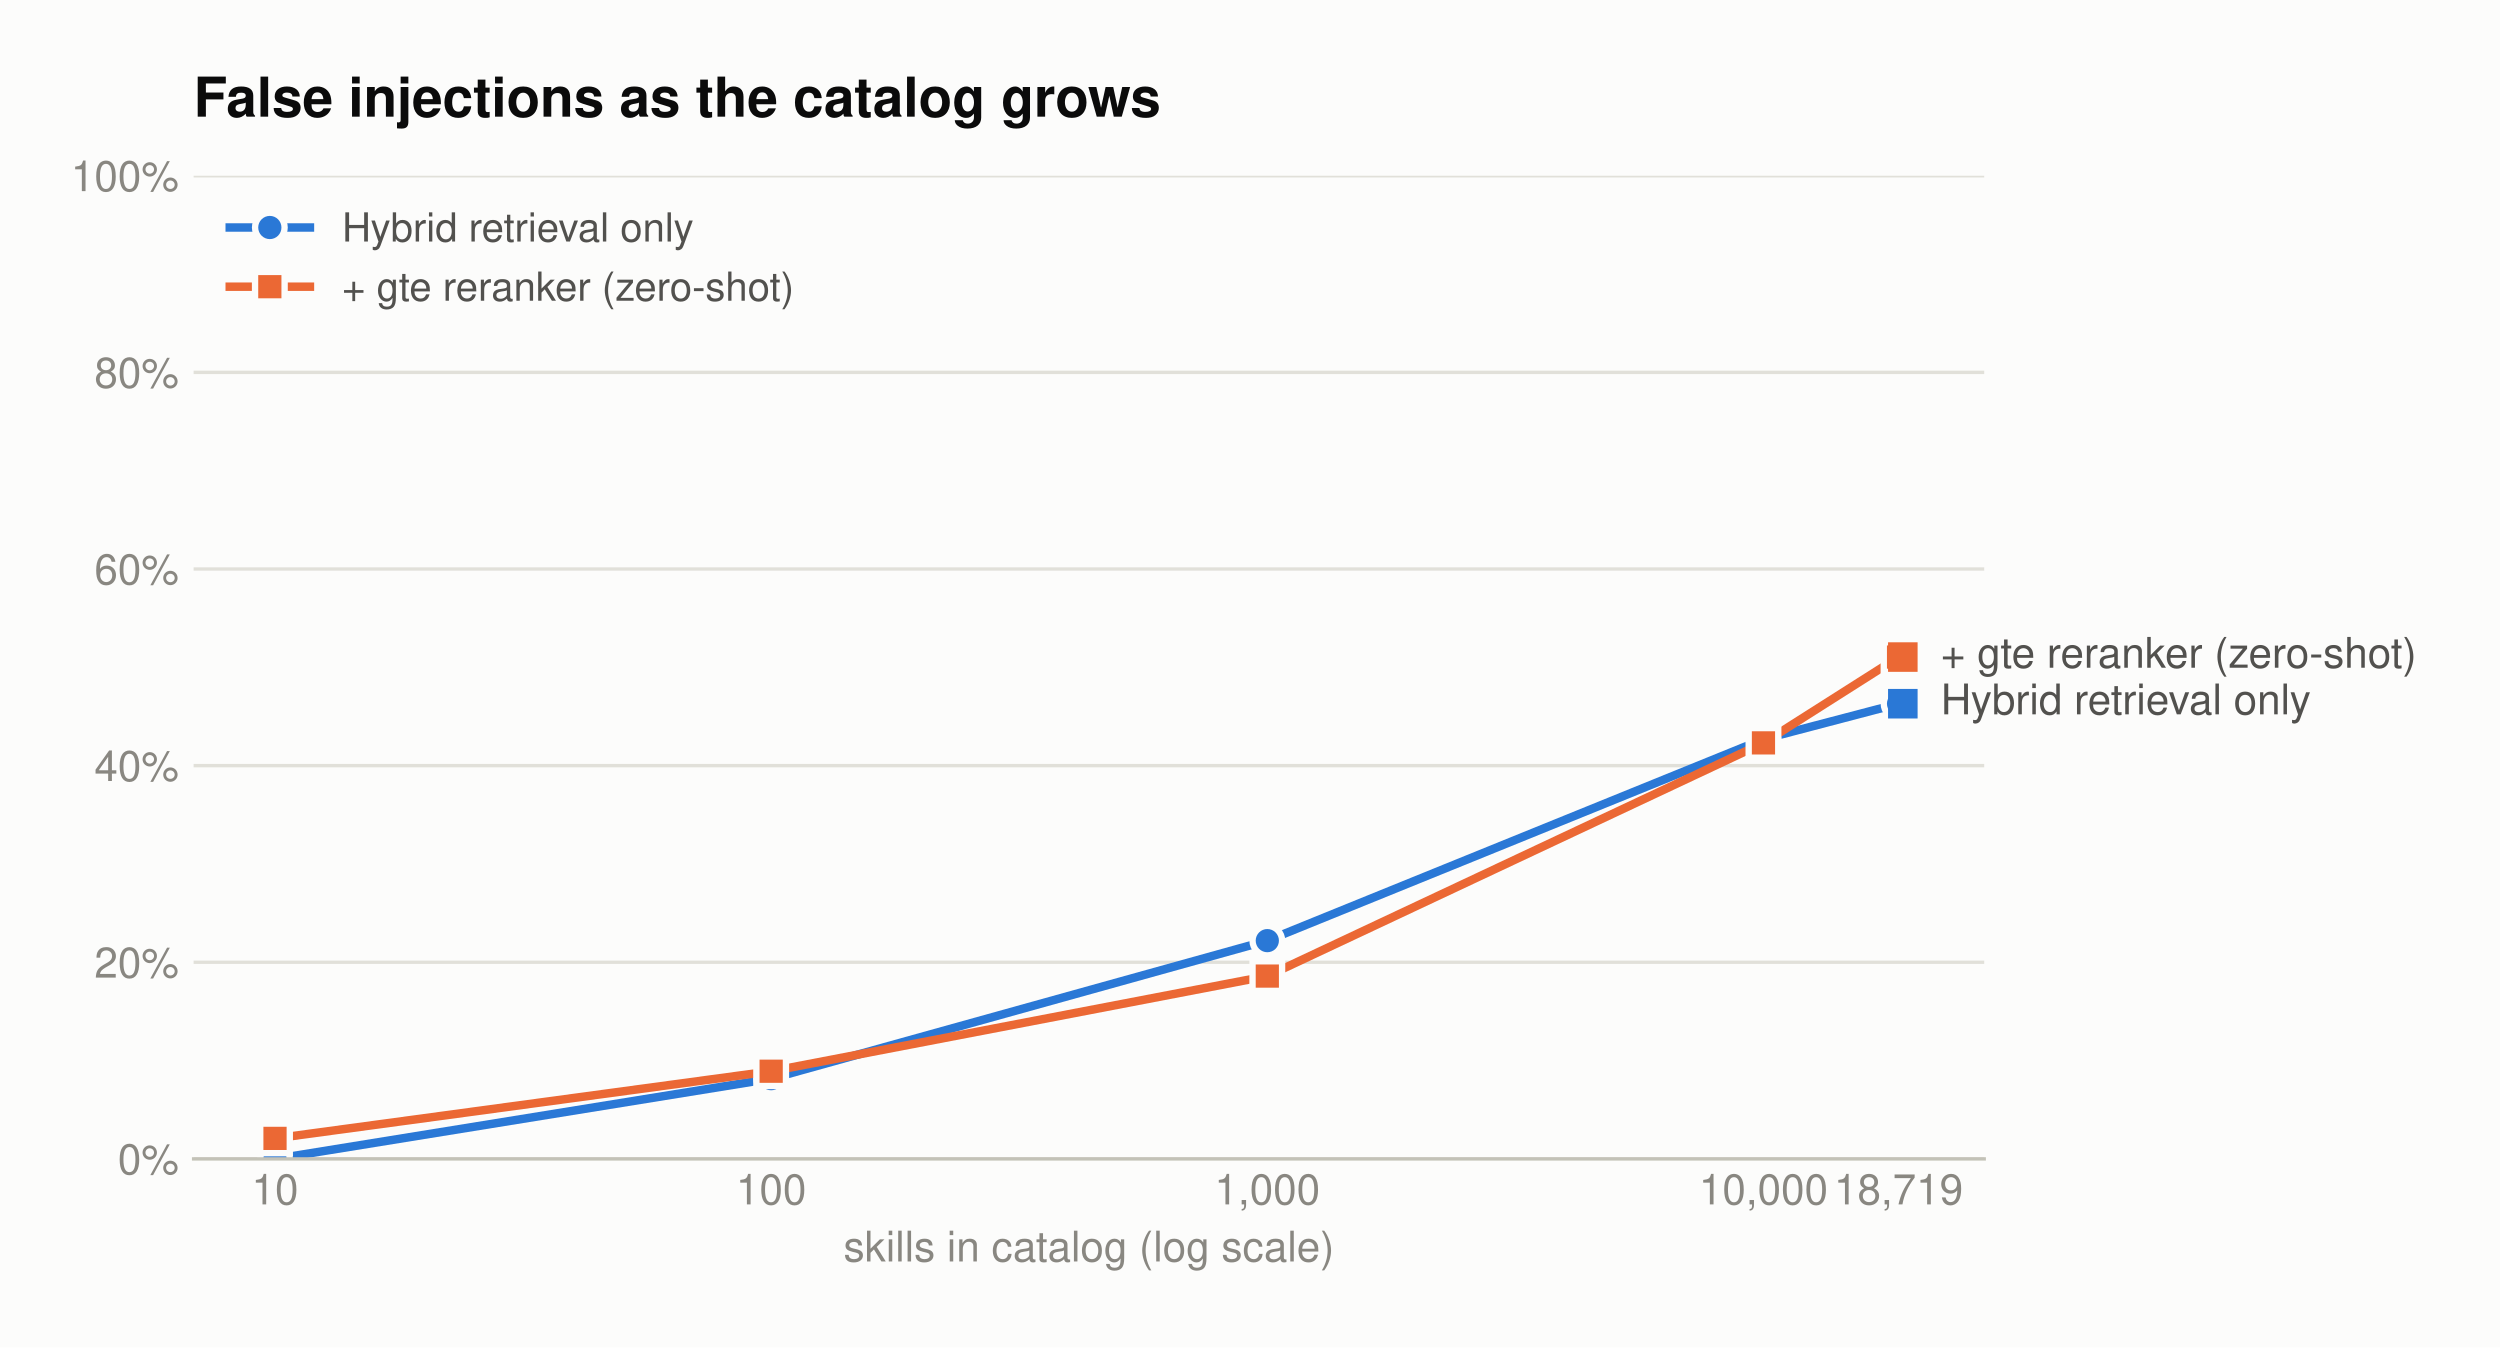
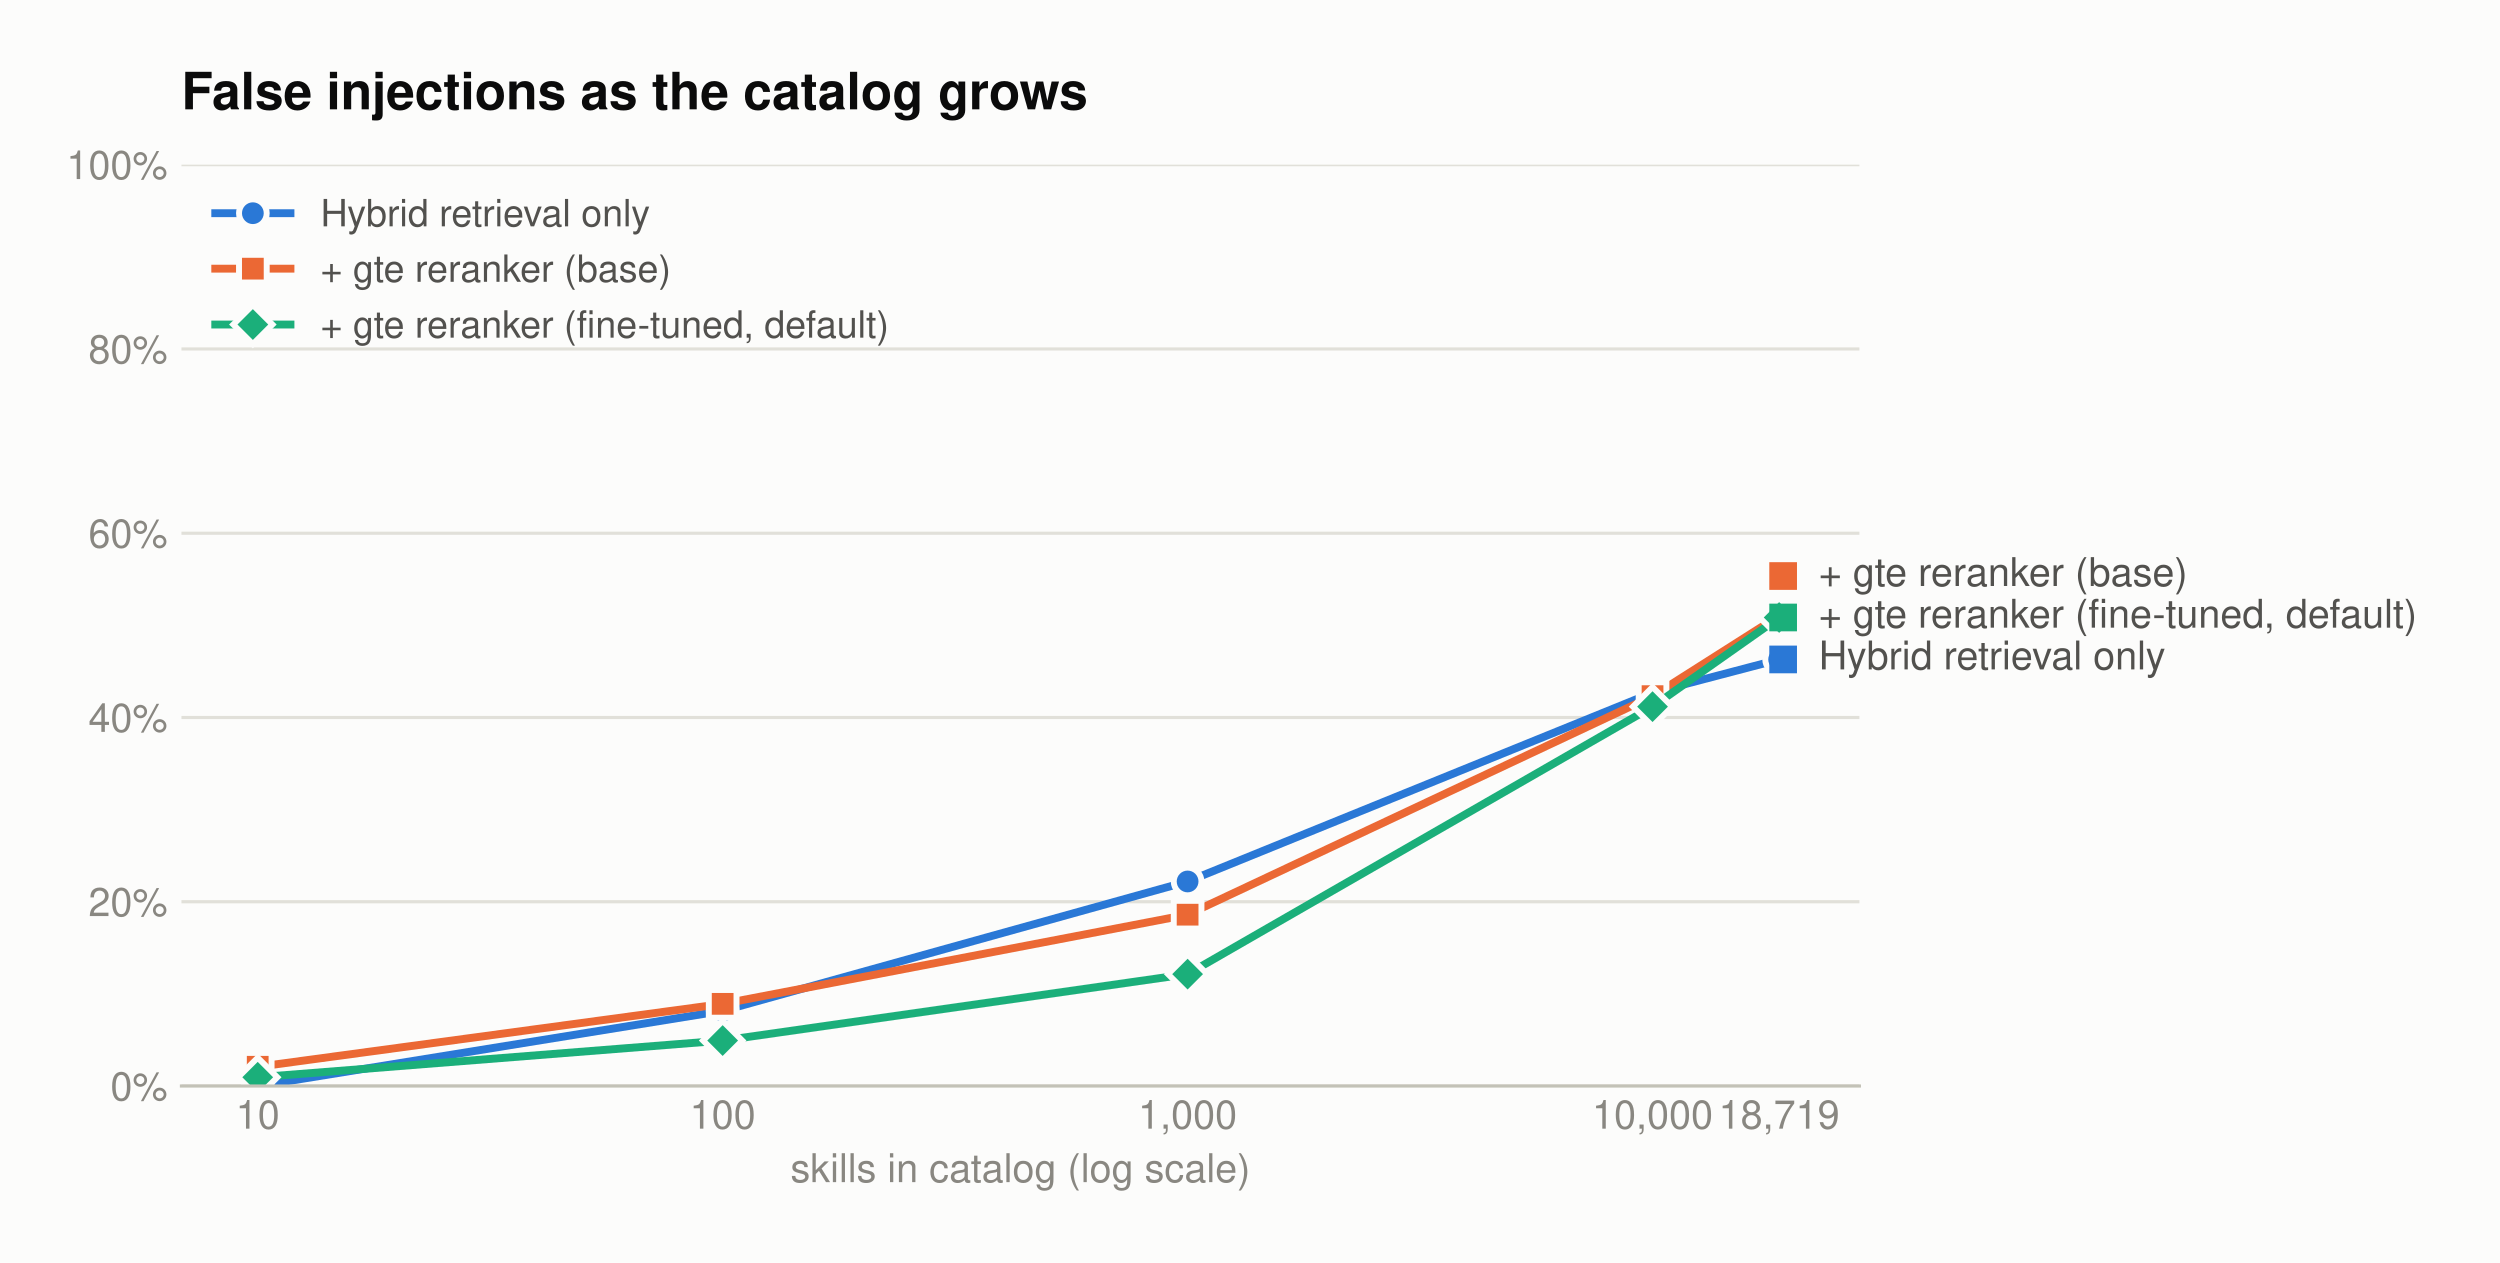
- <svg xmlns="http://www.w3.org/2000/svg" xmlns:xlink="http://www.w3.org/1999/xlink" width="592.093pt" height="319.113pt" viewBox="0 0 592.093 319.113" version="1.1">
+ <svg xmlns="http://www.w3.org/2000/svg" xmlns:xlink="http://www.w3.org/1999/xlink" width="631.835pt" height="319.113pt" viewBox="0 0 631.835 319.113" version="1.1">
  <defs>
    <style type="text/css">*{stroke-linejoin: round; stroke-linecap: butt}</style>
  </defs>
  <g id="figure_1">
    <g id="patch_1">
-       <path d="M 0 319.113  L 592.093 319.113  L 592.093 0  L 0 0  z " style="fill: #fcfcfb" />
+       <path d="M 0 319.113  L 631.835 319.113  L 631.835 0  L 0 0  z " style="fill: #fcfcfb" />
    </g>
    <g id="axes_1">
      <g id="patch_2">
        <path d="M 45.856 274.472  L 469.936 274.472  L 469.936 41.624  L 45.856 41.624  z " style="fill: #fcfcfb" />
      </g>
      <g id="matplotlib.axis_1">
        <g id="xtick_1">
          <g id="line2d_1" />
          <g id="text_1">
            <text style="font-size: 10px; font-family: 'Segoe UI', 'Helvetica', 'Arial', 'DejaVu Sans'; text-anchor: middle; fill: #898781" x="65.133" y="285.252" transform="rotate(-0 65.13261 285.2523)">10</text>
          </g>
        </g>
        <g id="xtick_2">
          <g id="line2d_2" />
          <g id="text_2">
            <text style="font-size: 10px; font-family: 'Segoe UI', 'Helvetica', 'Arial', 'DejaVu Sans'; text-anchor: middle; fill: #898781" x="182.64" y="285.252" transform="rotate(-0 182.6398 285.2523)">100</text>
          </g>
        </g>
        <g id="xtick_3">
          <g id="line2d_3" />
          <g id="text_3">
            <text style="font-size: 10px; font-family: 'Segoe UI', 'Helvetica', 'Arial', 'DejaVu Sans'; text-anchor: middle; fill: #898781" x="300.147" y="285.252" transform="rotate(-0 300.147 285.2523)">1,000</text>
          </g>
        </g>
        <g id="xtick_4">
          <g id="line2d_4" />
          <g id="text_4">
            <text style="font-size: 10px; font-family: 'Segoe UI', 'Helvetica', 'Arial', 'DejaVu Sans'; text-anchor: middle; fill: #898781" x="417.654" y="285.252" transform="rotate(-0 417.6541 285.2523)">10,000</text>
          </g>
        </g>
        <g id="xtick_5">
          <g id="line2d_5" />
          <g id="text_5">
            <text style="font-size: 10px; font-family: 'Segoe UI', 'Helvetica', 'Arial', 'DejaVu Sans'; text-anchor: middle; fill: #898781" x="449.649" y="285.252" transform="rotate(-0 449.6493 285.2523)">18,719</text>
          </g>
        </g>
        <g id="text_6">
          <text style="font-size: 10px; font-family: 'Segoe UI', 'Helvetica', 'Arial', 'DejaVu Sans'; text-anchor: middle; fill: #898781" x="257.896" y="298.76" transform="rotate(-0 257.8963 298.76)">skills in catalog (log scale)</text>
        </g>
      </g>
      <g id="matplotlib.axis_2">
        <g id="ytick_1">
          <g id="line2d_6">
-             <path d="M 45.856 274.472  L 469.936 274.472  " clip-path="url(#p21caacd8f2)" style="fill: none; stroke: #e1e0d9; stroke-width: 0.8; stroke-linecap: square" />
+             <path d="M 45.856 274.472  L 469.936 274.472  " clip-path="url(#p9230da1bb3)" style="fill: none; stroke: #e1e0d9; stroke-width: 0.8; stroke-linecap: square" />
          </g>
          <g id="line2d_7" />
          <g id="text_7">
            <text style="font-size: 10px; font-family: 'Segoe UI', 'Helvetica', 'Arial', 'DejaVu Sans'; text-anchor: end; fill: #898781" x="42.356" y="278.112" transform="rotate(-0 42.35625 278.1122)">0%</text>
          </g>
        </g>
        <g id="ytick_2">
          <g id="line2d_8">
-             <path d="M 45.856 227.902  L 469.936 227.902  " clip-path="url(#p21caacd8f2)" style="fill: none; stroke: #e1e0d9; stroke-width: 0.8; stroke-linecap: square" />
+             <path d="M 45.856 227.902  L 469.936 227.902  " clip-path="url(#p9230da1bb3)" style="fill: none; stroke: #e1e0d9; stroke-width: 0.8; stroke-linecap: square" />
          </g>
          <g id="line2d_9" />
          <g id="text_8">
            <text style="font-size: 10px; font-family: 'Segoe UI', 'Helvetica', 'Arial', 'DejaVu Sans'; text-anchor: end; fill: #898781" x="42.356" y="231.543" transform="rotate(-0 42.35625 231.5426)">20%</text>
          </g>
        </g>
        <g id="ytick_3">
          <g id="line2d_10">
-             <path d="M 45.856 181.333  L 469.936 181.333  " clip-path="url(#p21caacd8f2)" style="fill: none; stroke: #e1e0d9; stroke-width: 0.8; stroke-linecap: square" />
+             <path d="M 45.856 181.333  L 469.936 181.333  " clip-path="url(#p9230da1bb3)" style="fill: none; stroke: #e1e0d9; stroke-width: 0.8; stroke-linecap: square" />
          </g>
          <g id="line2d_11" />
          <g id="text_9">
            <text style="font-size: 10px; font-family: 'Segoe UI', 'Helvetica', 'Arial', 'DejaVu Sans'; text-anchor: end; fill: #898781" x="42.356" y="184.973" transform="rotate(-0 42.35625 184.973)">40%</text>
          </g>
        </g>
        <g id="ytick_4">
          <g id="line2d_12">
-             <path d="M 45.856 134.763  L 469.936 134.763  " clip-path="url(#p21caacd8f2)" style="fill: none; stroke: #e1e0d9; stroke-width: 0.8; stroke-linecap: square" />
+             <path d="M 45.856 134.763  L 469.936 134.763  " clip-path="url(#p9230da1bb3)" style="fill: none; stroke: #e1e0d9; stroke-width: 0.8; stroke-linecap: square" />
          </g>
          <g id="line2d_13" />
          <g id="text_10">
            <text style="font-size: 10px; font-family: 'Segoe UI', 'Helvetica', 'Arial', 'DejaVu Sans'; text-anchor: end; fill: #898781" x="42.356" y="138.403" transform="rotate(-0 42.35625 138.4034)">60%</text>
          </g>
        </g>
        <g id="ytick_5">
          <g id="line2d_14">
-             <path d="M 45.856 88.194  L 469.936 88.194  " clip-path="url(#p21caacd8f2)" style="fill: none; stroke: #e1e0d9; stroke-width: 0.8; stroke-linecap: square" />
+             <path d="M 45.856 88.194  L 469.936 88.194  " clip-path="url(#p9230da1bb3)" style="fill: none; stroke: #e1e0d9; stroke-width: 0.8; stroke-linecap: square" />
          </g>
          <g id="line2d_15" />
          <g id="text_11">
            <text style="font-size: 10px; font-family: 'Segoe UI', 'Helvetica', 'Arial', 'DejaVu Sans'; text-anchor: end; fill: #898781" x="42.356" y="91.834" transform="rotate(-0 42.35625 91.8338)">80%</text>
          </g>
        </g>
        <g id="ytick_6">
          <g id="line2d_16">
-             <path d="M 45.856 41.624  L 469.936 41.624  " clip-path="url(#p21caacd8f2)" style="fill: none; stroke: #e1e0d9; stroke-width: 0.8; stroke-linecap: square" />
+             <path d="M 45.856 41.624  L 469.936 41.624  " clip-path="url(#p9230da1bb3)" style="fill: none; stroke: #e1e0d9; stroke-width: 0.8; stroke-linecap: square" />
          </g>
          <g id="line2d_17" />
          <g id="text_12">
            <text style="font-size: 10px; font-family: 'Segoe UI', 'Helvetica', 'Arial', 'DejaVu Sans'; text-anchor: end; fill: #898781" x="42.356" y="45.264" transform="rotate(-0 42.35625 45.2642)">100%</text>
          </g>
        </g>
      </g>
      <g id="line2d_18">
-         <path d="M 65.133 274.472  L 182.64 255.473  L 300.147 222.777  L 417.654 175.059  L 449.649 166.664  " clip-path="url(#p21caacd8f2)" style="fill: none; stroke: #2a78d6; stroke-width: 2; stroke-linecap: square" />
-         <defs>
-           <path id="m9554b8b0f6" d="M 0 3.5  C 0.928 3.5 1.819 3.131 2.475 2.475  C 3.131 1.819 3.5 0.928 3.5 0  C 3.5 -0.928 3.131 -1.819 2.475 -2.475  C 1.819 -3.131 0.928 -3.5 0 -3.5  C -0.928 -3.5 -1.819 -3.131 -2.475 -2.475  C -3.131 -1.819 -3.5 -0.928 -3.5 0  C -3.5 0.928 -3.131 1.819 -2.475 2.475  C -1.819 3.131 -0.928 3.5 0 3.5  z " style="stroke: #fcfcfb; stroke-width: 1.5" />
-         </defs>
-         <g clip-path="url(#p21caacd8f2)">
-           <use xlink:href="#m9554b8b0f6" x="65.133" y="274.472" style="fill: #2a78d6; stroke: #fcfcfb; stroke-width: 1.5" />
-           <use xlink:href="#m9554b8b0f6" x="182.64" y="255.473" style="fill: #2a78d6; stroke: #fcfcfb; stroke-width: 1.5" />
-           <use xlink:href="#m9554b8b0f6" x="300.147" y="222.777" style="fill: #2a78d6; stroke: #fcfcfb; stroke-width: 1.5" />
-           <use xlink:href="#m9554b8b0f6" x="417.654" y="175.059" style="fill: #2a78d6; stroke: #fcfcfb; stroke-width: 1.5" />
-           <use xlink:href="#m9554b8b0f6" x="449.649" y="166.664" style="fill: #2a78d6; stroke: #fcfcfb; stroke-width: 1.5" />
+         <path d="M 65.133 274.472  L 182.64 255.473  L 300.147 222.777  L 417.654 175.059  L 449.649 166.664  " clip-path="url(#p9230da1bb3)" style="fill: none; stroke: #2a78d6; stroke-width: 2; stroke-linecap: square" />
+         <defs>
+           <path id="mb24a1e4ec7" d="M 0 3.5  C 0.928 3.5 1.819 3.131 2.475 2.475  C 3.131 1.819 3.5 0.928 3.5 0  C 3.5 -0.928 3.131 -1.819 2.475 -2.475  C 1.819 -3.131 0.928 -3.5 0 -3.5  C -0.928 -3.5 -1.819 -3.131 -2.475 -2.475  C -3.131 -1.819 -3.5 -0.928 -3.5 0  C -3.5 0.928 -3.131 1.819 -2.475 2.475  C -1.819 3.131 -0.928 3.5 0 3.5  z " style="stroke: #fcfcfb; stroke-width: 1.5" />
+         </defs>
+         <g clip-path="url(#p9230da1bb3)">
+           <use xlink:href="#mb24a1e4ec7" x="65.133" y="274.472" style="fill: #2a78d6; stroke: #fcfcfb; stroke-width: 1.5" />
+           <use xlink:href="#mb24a1e4ec7" x="182.64" y="255.473" style="fill: #2a78d6; stroke: #fcfcfb; stroke-width: 1.5" />
+           <use xlink:href="#mb24a1e4ec7" x="300.147" y="222.777" style="fill: #2a78d6; stroke: #fcfcfb; stroke-width: 1.5" />
+           <use xlink:href="#mb24a1e4ec7" x="417.654" y="175.059" style="fill: #2a78d6; stroke: #fcfcfb; stroke-width: 1.5" />
+           <use xlink:href="#mb24a1e4ec7" x="449.649" y="166.664" style="fill: #2a78d6; stroke: #fcfcfb; stroke-width: 1.5" />
        </g>
      </g>
      <g id="line2d_19">
-         <path d="M 65.133 269.612  L 182.64 253.706  L 300.147 231.172  L 417.654 175.942  L 449.649 155.618  " clip-path="url(#p21caacd8f2)" style="fill: none; stroke: #eb6834; stroke-width: 2; stroke-linecap: square" />
-         <defs>
-           <path id="m18a047d3fe" d="M -3.5 3.5  L 3.5 3.5  L 3.5 -3.5  L -3.5 -3.5  z " style="stroke: #fcfcfb; stroke-width: 1.5; stroke-linejoin: miter" />
-         </defs>
-         <g clip-path="url(#p21caacd8f2)">
-           <use xlink:href="#m18a047d3fe" x="65.133" y="269.612" style="fill: #eb6834; stroke: #fcfcfb; stroke-width: 1.5; stroke-linejoin: miter" />
-           <use xlink:href="#m18a047d3fe" x="182.64" y="253.706" style="fill: #eb6834; stroke: #fcfcfb; stroke-width: 1.5; stroke-linejoin: miter" />
-           <use xlink:href="#m18a047d3fe" x="300.147" y="231.172" style="fill: #eb6834; stroke: #fcfcfb; stroke-width: 1.5; stroke-linejoin: miter" />
-           <use xlink:href="#m18a047d3fe" x="417.654" y="175.942" style="fill: #eb6834; stroke: #fcfcfb; stroke-width: 1.5; stroke-linejoin: miter" />
-           <use xlink:href="#m18a047d3fe" x="449.649" y="155.618" style="fill: #eb6834; stroke: #fcfcfb; stroke-width: 1.5; stroke-linejoin: miter" />
+         <path d="M 65.133 269.612  L 182.64 253.706  L 300.147 231.172  L 417.654 175.942  L 449.649 155.618  " clip-path="url(#p9230da1bb3)" style="fill: none; stroke: #eb6834; stroke-width: 2; stroke-linecap: square" />
+         <defs>
+           <path id="m385c0c7be2" d="M -3.5 3.5  L 3.5 3.5  L 3.5 -3.5  L -3.5 -3.5  z " style="stroke: #fcfcfb; stroke-width: 1.5; stroke-linejoin: miter" />
+         </defs>
+         <g clip-path="url(#p9230da1bb3)">
+           <use xlink:href="#m385c0c7be2" x="65.133" y="269.612" style="fill: #eb6834; stroke: #fcfcfb; stroke-width: 1.5; stroke-linejoin: miter" />
+           <use xlink:href="#m385c0c7be2" x="182.64" y="253.706" style="fill: #eb6834; stroke: #fcfcfb; stroke-width: 1.5; stroke-linejoin: miter" />
+           <use xlink:href="#m385c0c7be2" x="300.147" y="231.172" style="fill: #eb6834; stroke: #fcfcfb; stroke-width: 1.5; stroke-linejoin: miter" />
+           <use xlink:href="#m385c0c7be2" x="417.654" y="175.942" style="fill: #eb6834; stroke: #fcfcfb; stroke-width: 1.5; stroke-linejoin: miter" />
+           <use xlink:href="#m385c0c7be2" x="449.649" y="155.618" style="fill: #eb6834; stroke: #fcfcfb; stroke-width: 1.5; stroke-linejoin: miter" />
        </g>
      </g>
      <g id="line2d_20">
+         <path d="M 65.133 272.263  L 182.64 262.984  L 300.147 246.195  L 417.654 178.593  L 449.649 156.06  " clip-path="url(#p9230da1bb3)" style="fill: none; stroke: #1baf7a; stroke-width: 2; stroke-linecap: square" />
+         <defs>
+           <path id="mf813b606cc" d="M 0 4.95  L 4.95 0  L 0 -4.95  L -4.95 0  z " style="stroke: #fcfcfb; stroke-width: 1.5; stroke-linejoin: miter" />
+         </defs>
+         <g clip-path="url(#p9230da1bb3)">
+           <use xlink:href="#mf813b606cc" x="65.133" y="272.263" style="fill: #1baf7a; stroke: #fcfcfb; stroke-width: 1.5; stroke-linejoin: miter" />
+           <use xlink:href="#mf813b606cc" x="182.64" y="262.984" style="fill: #1baf7a; stroke: #fcfcfb; stroke-width: 1.5; stroke-linejoin: miter" />
+           <use xlink:href="#mf813b606cc" x="300.147" y="246.195" style="fill: #1baf7a; stroke: #fcfcfb; stroke-width: 1.5; stroke-linejoin: miter" />
+           <use xlink:href="#mf813b606cc" x="417.654" y="178.593" style="fill: #1baf7a; stroke: #fcfcfb; stroke-width: 1.5; stroke-linejoin: miter" />
+           <use xlink:href="#mf813b606cc" x="449.649" y="156.06" style="fill: #1baf7a; stroke: #fcfcfb; stroke-width: 1.5; stroke-linejoin: miter" />
+         </g>
+       </g>
+       <g id="line2d_21">
        <path d="M 450.66 166.664  " style="fill: none; stroke: #2a78d6; stroke-width: 1.5; stroke-linecap: square" />
        <defs>
-           <path id="m94270e036a" d="M -3 3  L 3 3  L 3 -3  L -3 -3  z " style="stroke: #2a78d6; stroke-linejoin: miter" />
+           <path id="m99681e2ab3" d="M -3 3  L 3 3  L 3 -3  L -3 -3  z " style="stroke: #2a78d6; stroke-linejoin: miter" />
        </defs>
        <g>
-           <use xlink:href="#m94270e036a" x="450.66" y="166.664" style="fill: #2a78d6; stroke: #2a78d6; stroke-linejoin: miter" />
-         </g>
-       </g>
-       <g id="line2d_21">
-         <path d="M 450.66 155.618  " style="fill: none; stroke: #eb6834; stroke-width: 1.5; stroke-linecap: square" />
-         <defs>
-           <path id="mdd62d4c88e" d="M -3 3  L 3 3  L 3 -3  L -3 -3  z " style="stroke: #eb6834; stroke-linejoin: miter" />
+           <use xlink:href="#m99681e2ab3" x="450.66" y="166.664" style="fill: #2a78d6; stroke: #2a78d6; stroke-linejoin: miter" />
+         </g>
+       </g>
+       <g id="line2d_22">
+         <path d="M 450.66 156.06  " style="fill: none; stroke: #1baf7a; stroke-width: 1.5; stroke-linecap: square" />
+         <defs>
+           <path id="m3bf3dabe63" d="M -3 3  L 3 3  L 3 -3  L -3 -3  z " style="stroke: #1baf7a; stroke-linejoin: miter" />
        </defs>
        <g>
-           <use xlink:href="#mdd62d4c88e" x="450.66" y="155.618" style="fill: #eb6834; stroke: #eb6834; stroke-linejoin: miter" />
+           <use xlink:href="#m3bf3dabe63" x="450.66" y="156.06" style="fill: #1baf7a; stroke: #1baf7a; stroke-linejoin: miter" />
+         </g>
+       </g>
+       <g id="line2d_23">
+         <path d="M 450.66 145.582  " style="fill: none; stroke: #eb6834; stroke-width: 1.5; stroke-linecap: square" />
+         <defs>
+           <path id="maeaa067505" d="M -3 3  L 3 3  L 3 -3  L -3 -3  z " style="stroke: #eb6834; stroke-linejoin: miter" />
+         </defs>
+         <g>
+           <use xlink:href="#maeaa067505" x="450.66" y="145.582" style="fill: #eb6834; stroke: #eb6834; stroke-linejoin: miter" />
        </g>
      </g>
      <g id="patch_3">
        <path d="M 45.856 274.472  L 469.936 274.472  " style="fill: none; stroke: #c3c2b7; stroke-width: 0.8; stroke-linejoin: miter; stroke-linecap: square" />
      </g>
      <g id="text_13">
        <text style="font-size: 10px; font-family: 'Segoe UI', 'Helvetica', 'Arial', 'DejaVu Sans'; text-anchor: start; fill: #52514e" x="459.649" y="169.189" transform="rotate(-0 459.6493 169.1889)">Hybrid retrieval only</text>
      </g>
      <g id="text_14">
-         <text style="font-size: 10px; font-family: 'Segoe UI', 'Helvetica', 'Arial', 'DejaVu Sans'; text-anchor: start; fill: #52514e" x="459.649" y="158.143" transform="rotate(-0 459.6493 158.143)">+ gte reranker (zero-shot)</text>
+         <text style="font-size: 10px; font-family: 'Segoe UI', 'Helvetica', 'Arial', 'DejaVu Sans'; text-anchor: start; fill: #52514e" x="459.649" y="158.638" transform="rotate(-0 459.6493 158.6379)">+ gte reranker (fine-tuned, default)</text>
      </g>
      <g id="text_15">
+         <text style="font-size: 10px; font-family: 'Segoe UI', 'Helvetica', 'Arial', 'DejaVu Sans'; text-anchor: start; fill: #52514e" x="459.649" y="148.107" transform="rotate(-0 459.6493 148.1066)">+ gte reranker (base)</text>
+       </g>
+       <g id="text_16">
        <text style="font-weight: 600; font-size: 13px; font-family: 'Segoe UI', 'Helvetica', 'Arial', 'DejaVu Sans'; text-anchor: start; fill: #0b0b0b" x="45.856" y="27.624" transform="rotate(-0 45.85625 27.62406)">False injections as the catalog grows</text>
      </g>
      <g id="legend_1">
-         <g id="line2d_22">
+         <g id="line2d_24">
          <path d="M 54.406 53.882  L 63.906 53.882  L 73.406 53.882  " style="fill: none; stroke: #2a78d6; stroke-width: 2; stroke-linecap: square" />
          <g>
-             <use xlink:href="#m9554b8b0f6" x="63.906" y="53.882" style="fill: #2a78d6; stroke: #fcfcfb; stroke-width: 1.5" />
-           </g>
-         </g>
-         <g id="text_16">
+             <use xlink:href="#mb24a1e4ec7" x="63.906" y="53.882" style="fill: #2a78d6; stroke: #fcfcfb; stroke-width: 1.5" />
+           </g>
+         </g>
+         <g id="text_17">
          <text style="font-size: 9.5px; font-family: 'Segoe UI', 'Helvetica', 'Arial', 'DejaVu Sans'; text-anchor: start; fill: #52514e" x="81.006" y="57.207" transform="rotate(-0 81.00625 57.20703)">Hybrid retrieval only</text>
        </g>
-         <g id="line2d_23">
+         <g id="line2d_25">
          <path d="M 54.406 67.9  L 63.906 67.9  L 73.406 67.9  " style="fill: none; stroke: #eb6834; stroke-width: 2; stroke-linecap: square" />
          <g>
-             <use xlink:href="#m18a047d3fe" x="63.906" y="67.9" style="fill: #eb6834; stroke: #fcfcfb; stroke-width: 1.5; stroke-linejoin: miter" />
-           </g>
-         </g>
-         <g id="text_17">
-           <text style="font-size: 9.5px; font-family: 'Segoe UI', 'Helvetica', 'Arial', 'DejaVu Sans'; text-anchor: start; fill: #52514e" x="81.006" y="71.225" transform="rotate(-0 81.00625 71.22547)">+ gte reranker (zero-shot)</text>
+             <use xlink:href="#m385c0c7be2" x="63.906" y="67.9" style="fill: #eb6834; stroke: #fcfcfb; stroke-width: 1.5; stroke-linejoin: miter" />
+           </g>
+         </g>
+         <g id="text_18">
+           <text style="font-size: 9.5px; font-family: 'Segoe UI', 'Helvetica', 'Arial', 'DejaVu Sans'; text-anchor: start; fill: #52514e" x="81.006" y="71.225" transform="rotate(-0 81.00625 71.22547)">+ gte reranker (base)</text>
+         </g>
+         <g id="line2d_26">
+           <path d="M 54.406 82.02  L 63.906 82.02  L 73.406 82.02  " style="fill: none; stroke: #1baf7a; stroke-width: 2; stroke-linecap: square" />
+           <g>
+             <use xlink:href="#mf813b606cc" x="63.906" y="82.02" style="fill: #1baf7a; stroke: #fcfcfb; stroke-width: 1.5; stroke-linejoin: miter" />
+           </g>
+         </g>
+         <g id="text_19">
+           <text style="font-size: 9.5px; font-family: 'Segoe UI', 'Helvetica', 'Arial', 'DejaVu Sans'; text-anchor: start; fill: #52514e" x="81.006" y="85.345" transform="rotate(-0 81.00625 85.34484)">+ gte reranker (fine-tuned, default)</text>
        </g>
      </g>
    </g>
  </g>
  <defs>
-     <clipPath id="p21caacd8f2">
+     <clipPath id="p9230da1bb3">
      <rect x="45.856" y="41.624" width="424.08" height="232.848" />
    </clipPath>
  </defs>
</svg>
